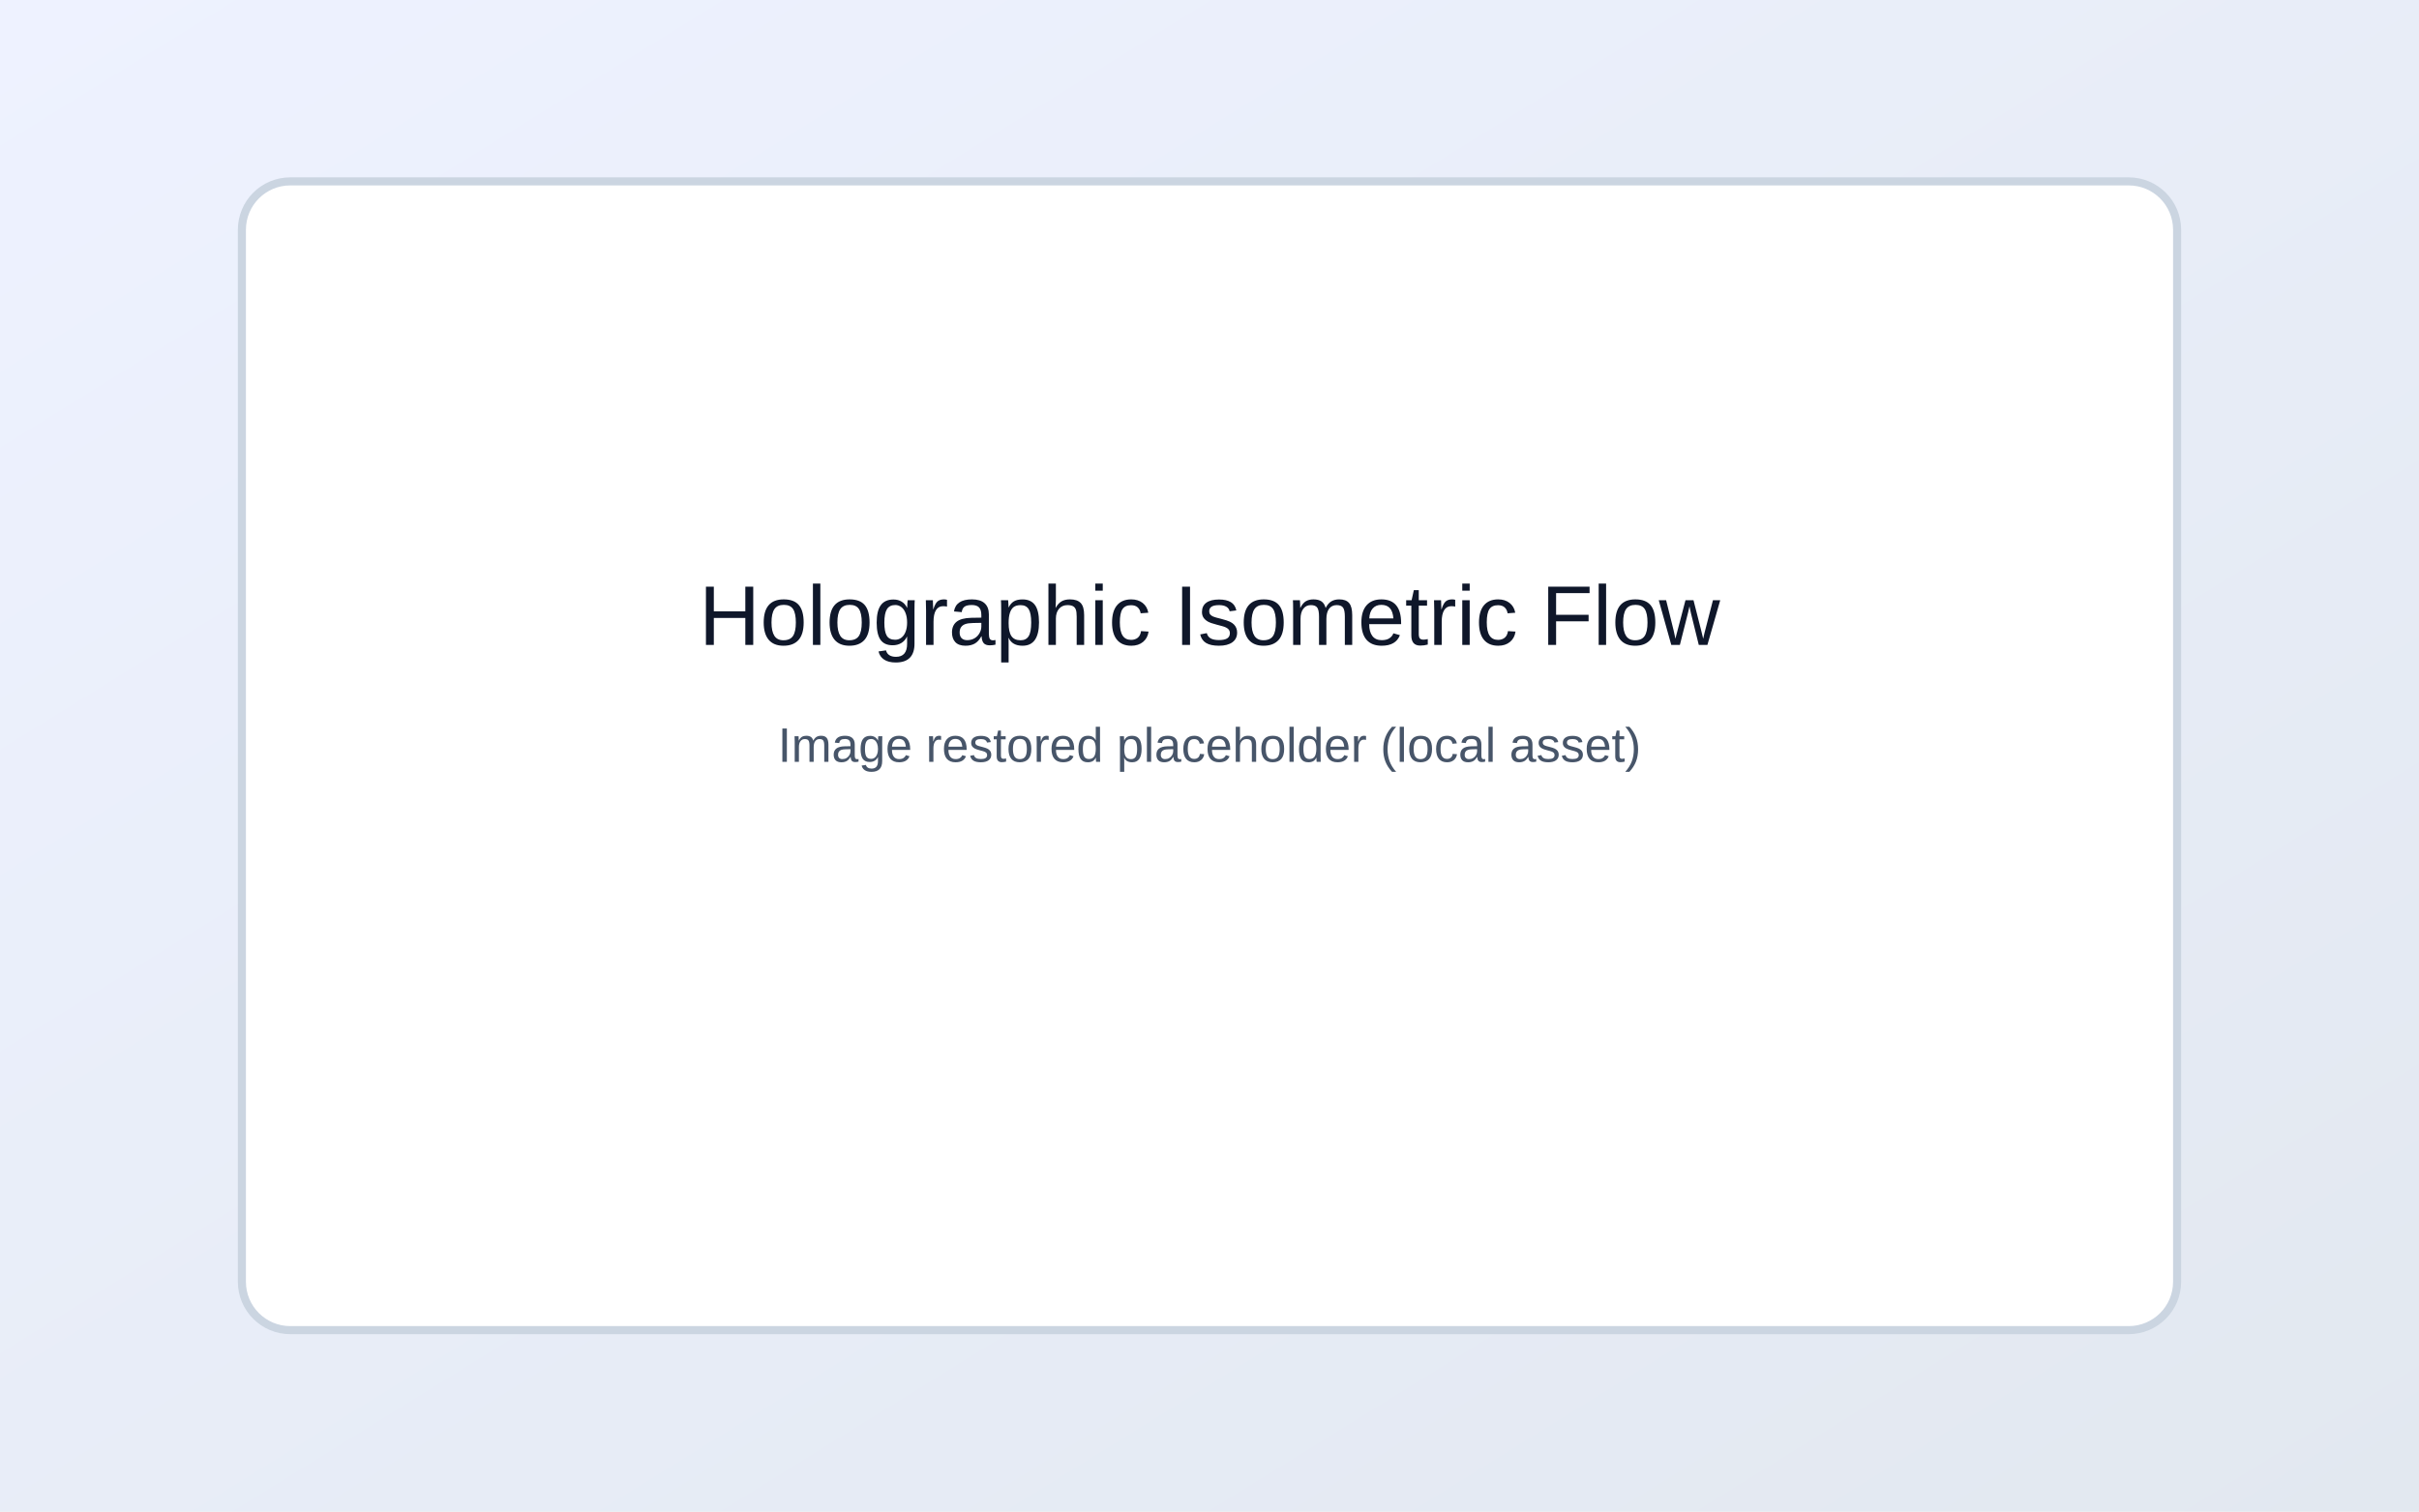
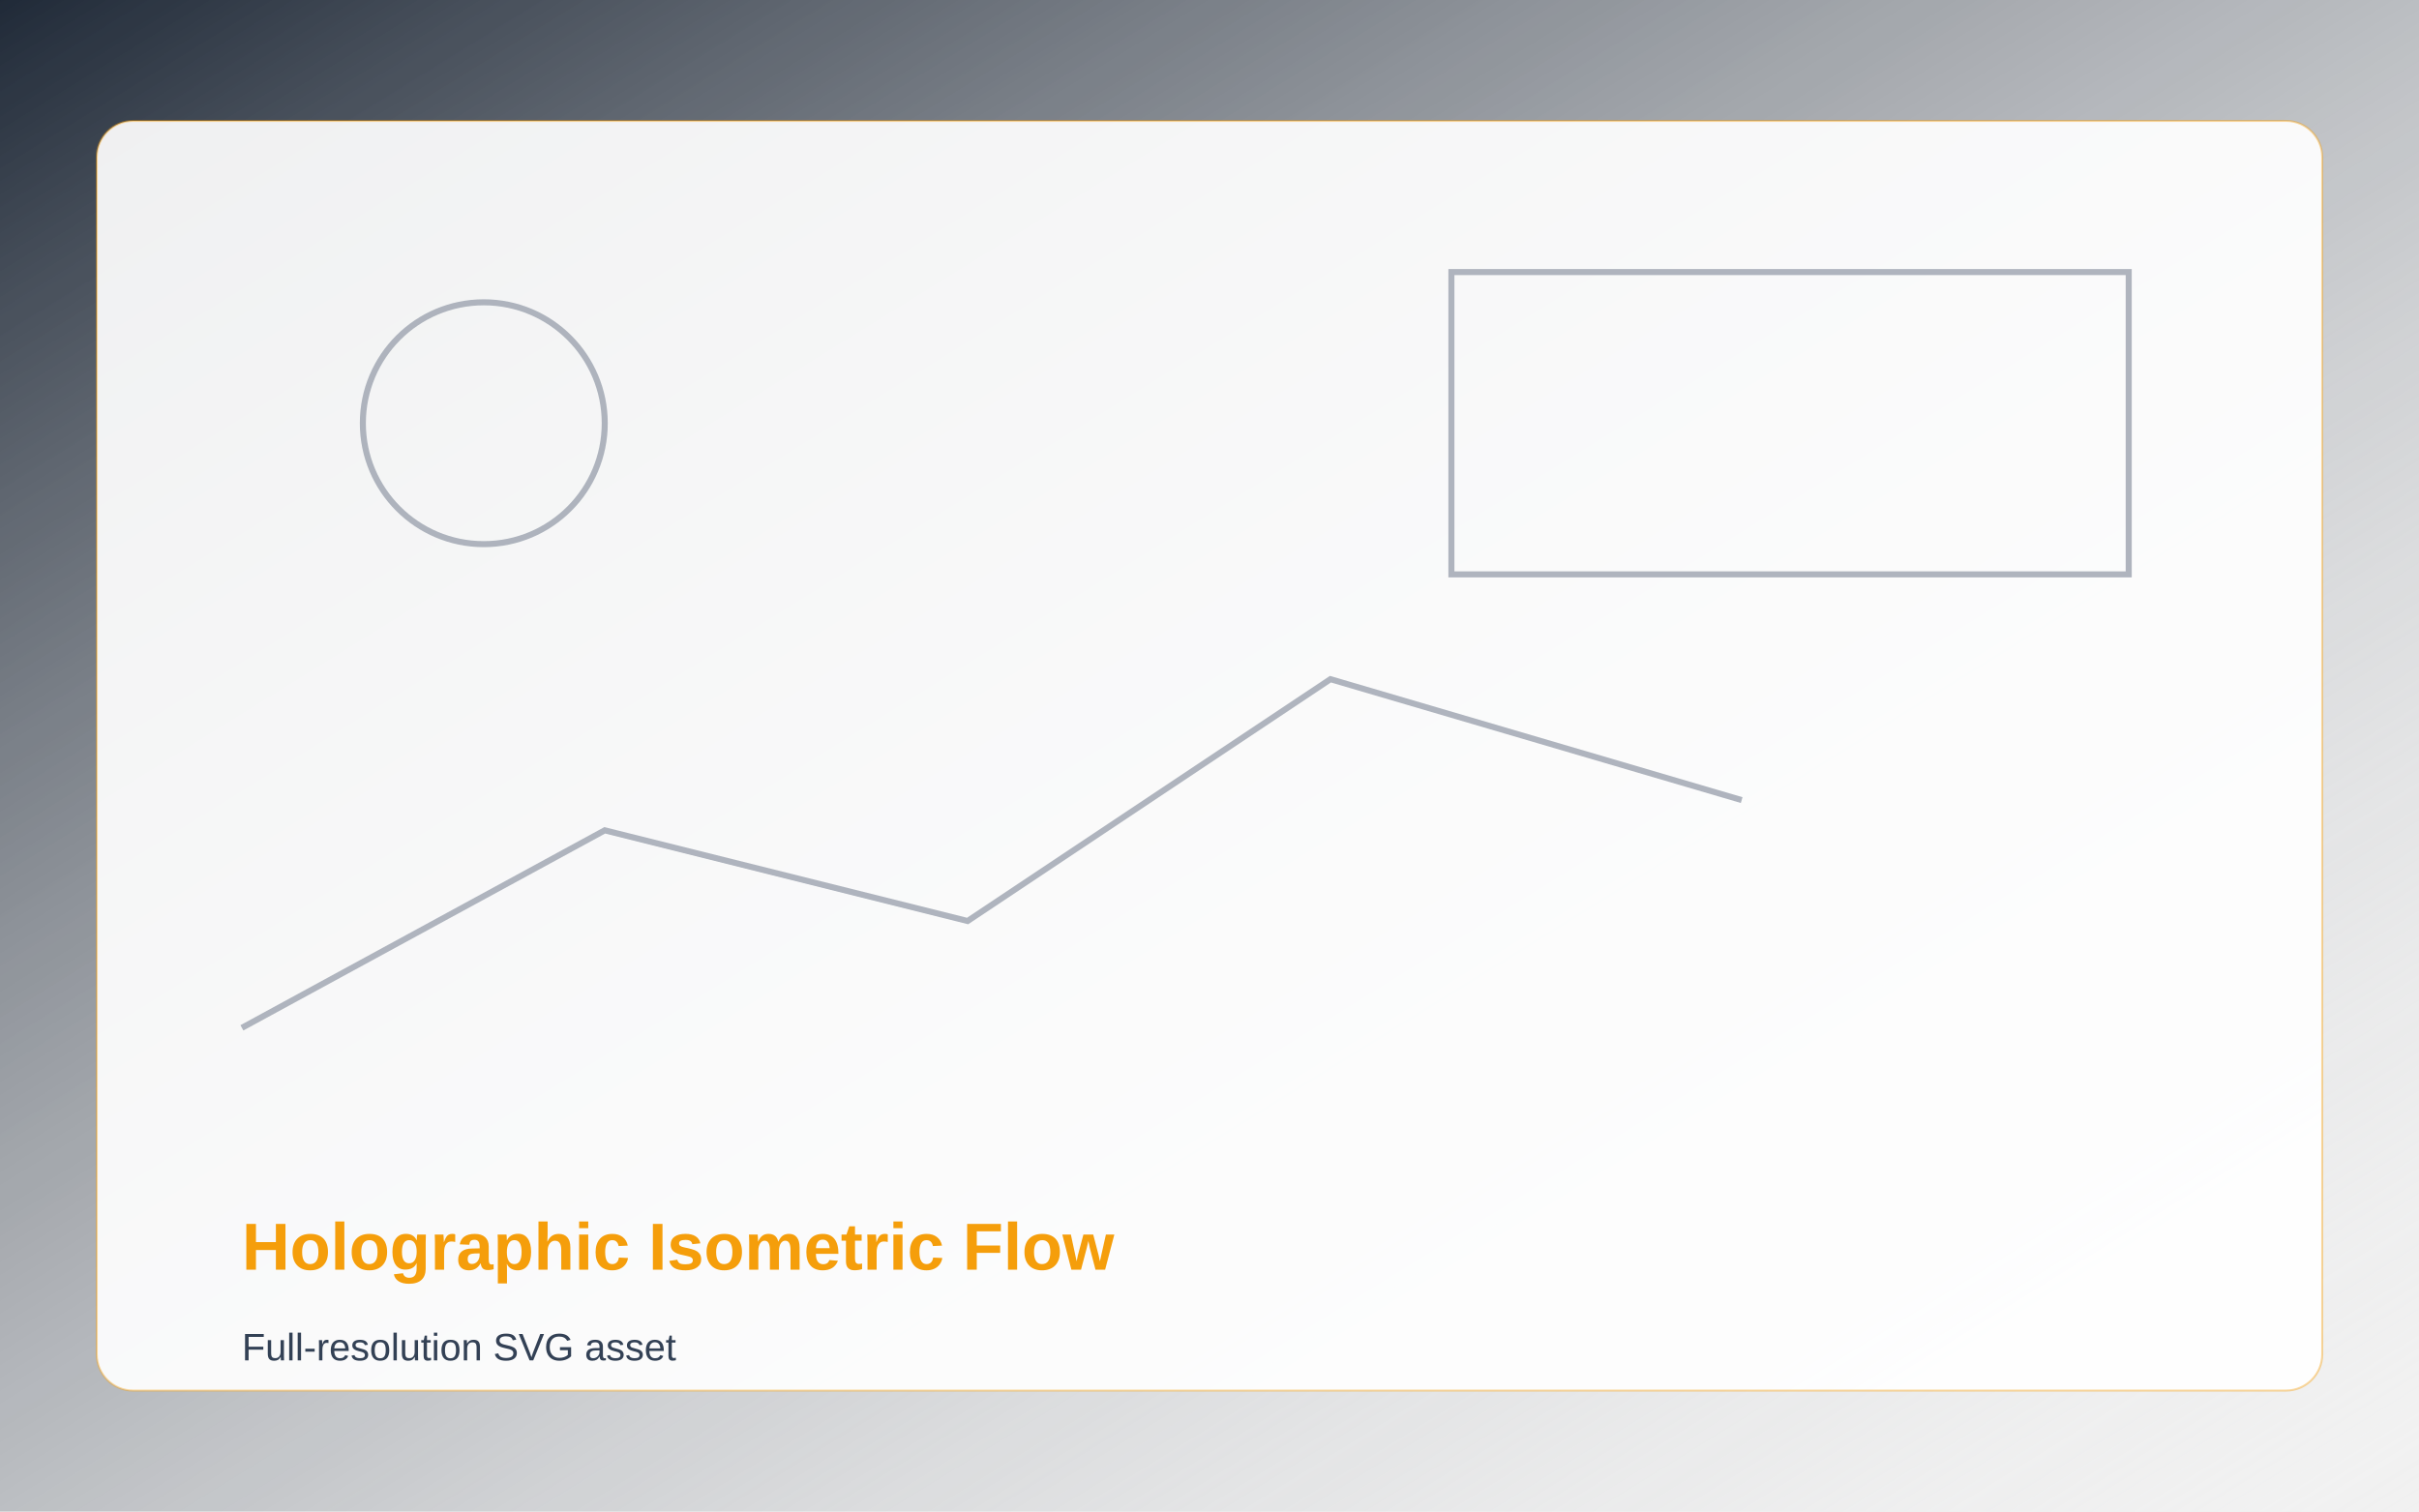
- <svg xmlns="http://www.w3.org/2000/svg" width="1200" height="750" viewBox="0 0 1200 750" role="img" aria-label="Holographic Isometric Flow">
+ <svg xmlns="http://www.w3.org/2000/svg" width="1200" height="750" viewBox="0 0 1200 750">
  <defs>
    <linearGradient id="g" x1="0" y1="0" x2="1" y2="1">
-       <stop offset="0%" stop-color="#eef2ff" />
-       <stop offset="100%" stop-color="#e2e8f0" />
+       <stop offset="0%" stop-color="#1f2937" />
+       <stop offset="100%" stop-color="#ffffff" stop-opacity="0.08" />
    </linearGradient>
  </defs>
  <rect width="1200" height="750" fill="url(#g)" />
-   <rect x="120" y="90" width="960" height="570" rx="24" fill="#ffffff" stroke="#cbd5e1" stroke-width="4" />
-   <text x="600" y="320" text-anchor="middle" fill="#0f172a" font-size="42" font-family="Arial, sans-serif">Holographic Isometric Flow</text>
-   <text x="600" y="378" text-anchor="middle" fill="#475569" font-size="24" font-family="Arial, sans-serif">Image restored placeholder (local asset)</text>
+   <rect x="48" y="60" width="1104" height="630" rx="18" fill="#ffffff" fill-opacity="0.92" stroke="#f59e0b" stroke-opacity="0.4" />
+   <g stroke="#9ca3af" stroke-width="3" fill="none" opacity="0.8">
+     <path d="M120 510 L300 412 L480 457 L660 337 L864 397" />
+     <rect x="720" y="135" width="336" height="150" />
+     <circle cx="240" cy="210" r="60" />
+   </g>
+   <text x="120" y="630" fill="#f59e0b" font-size="33" font-family="Arial, sans-serif" font-weight="700">Holographic Isometric Flow</text>
+   <text x="120" y="675" fill="#334155" font-size="19" font-family="Arial, sans-serif">Full-resolution SVG asset</text>
</svg>
